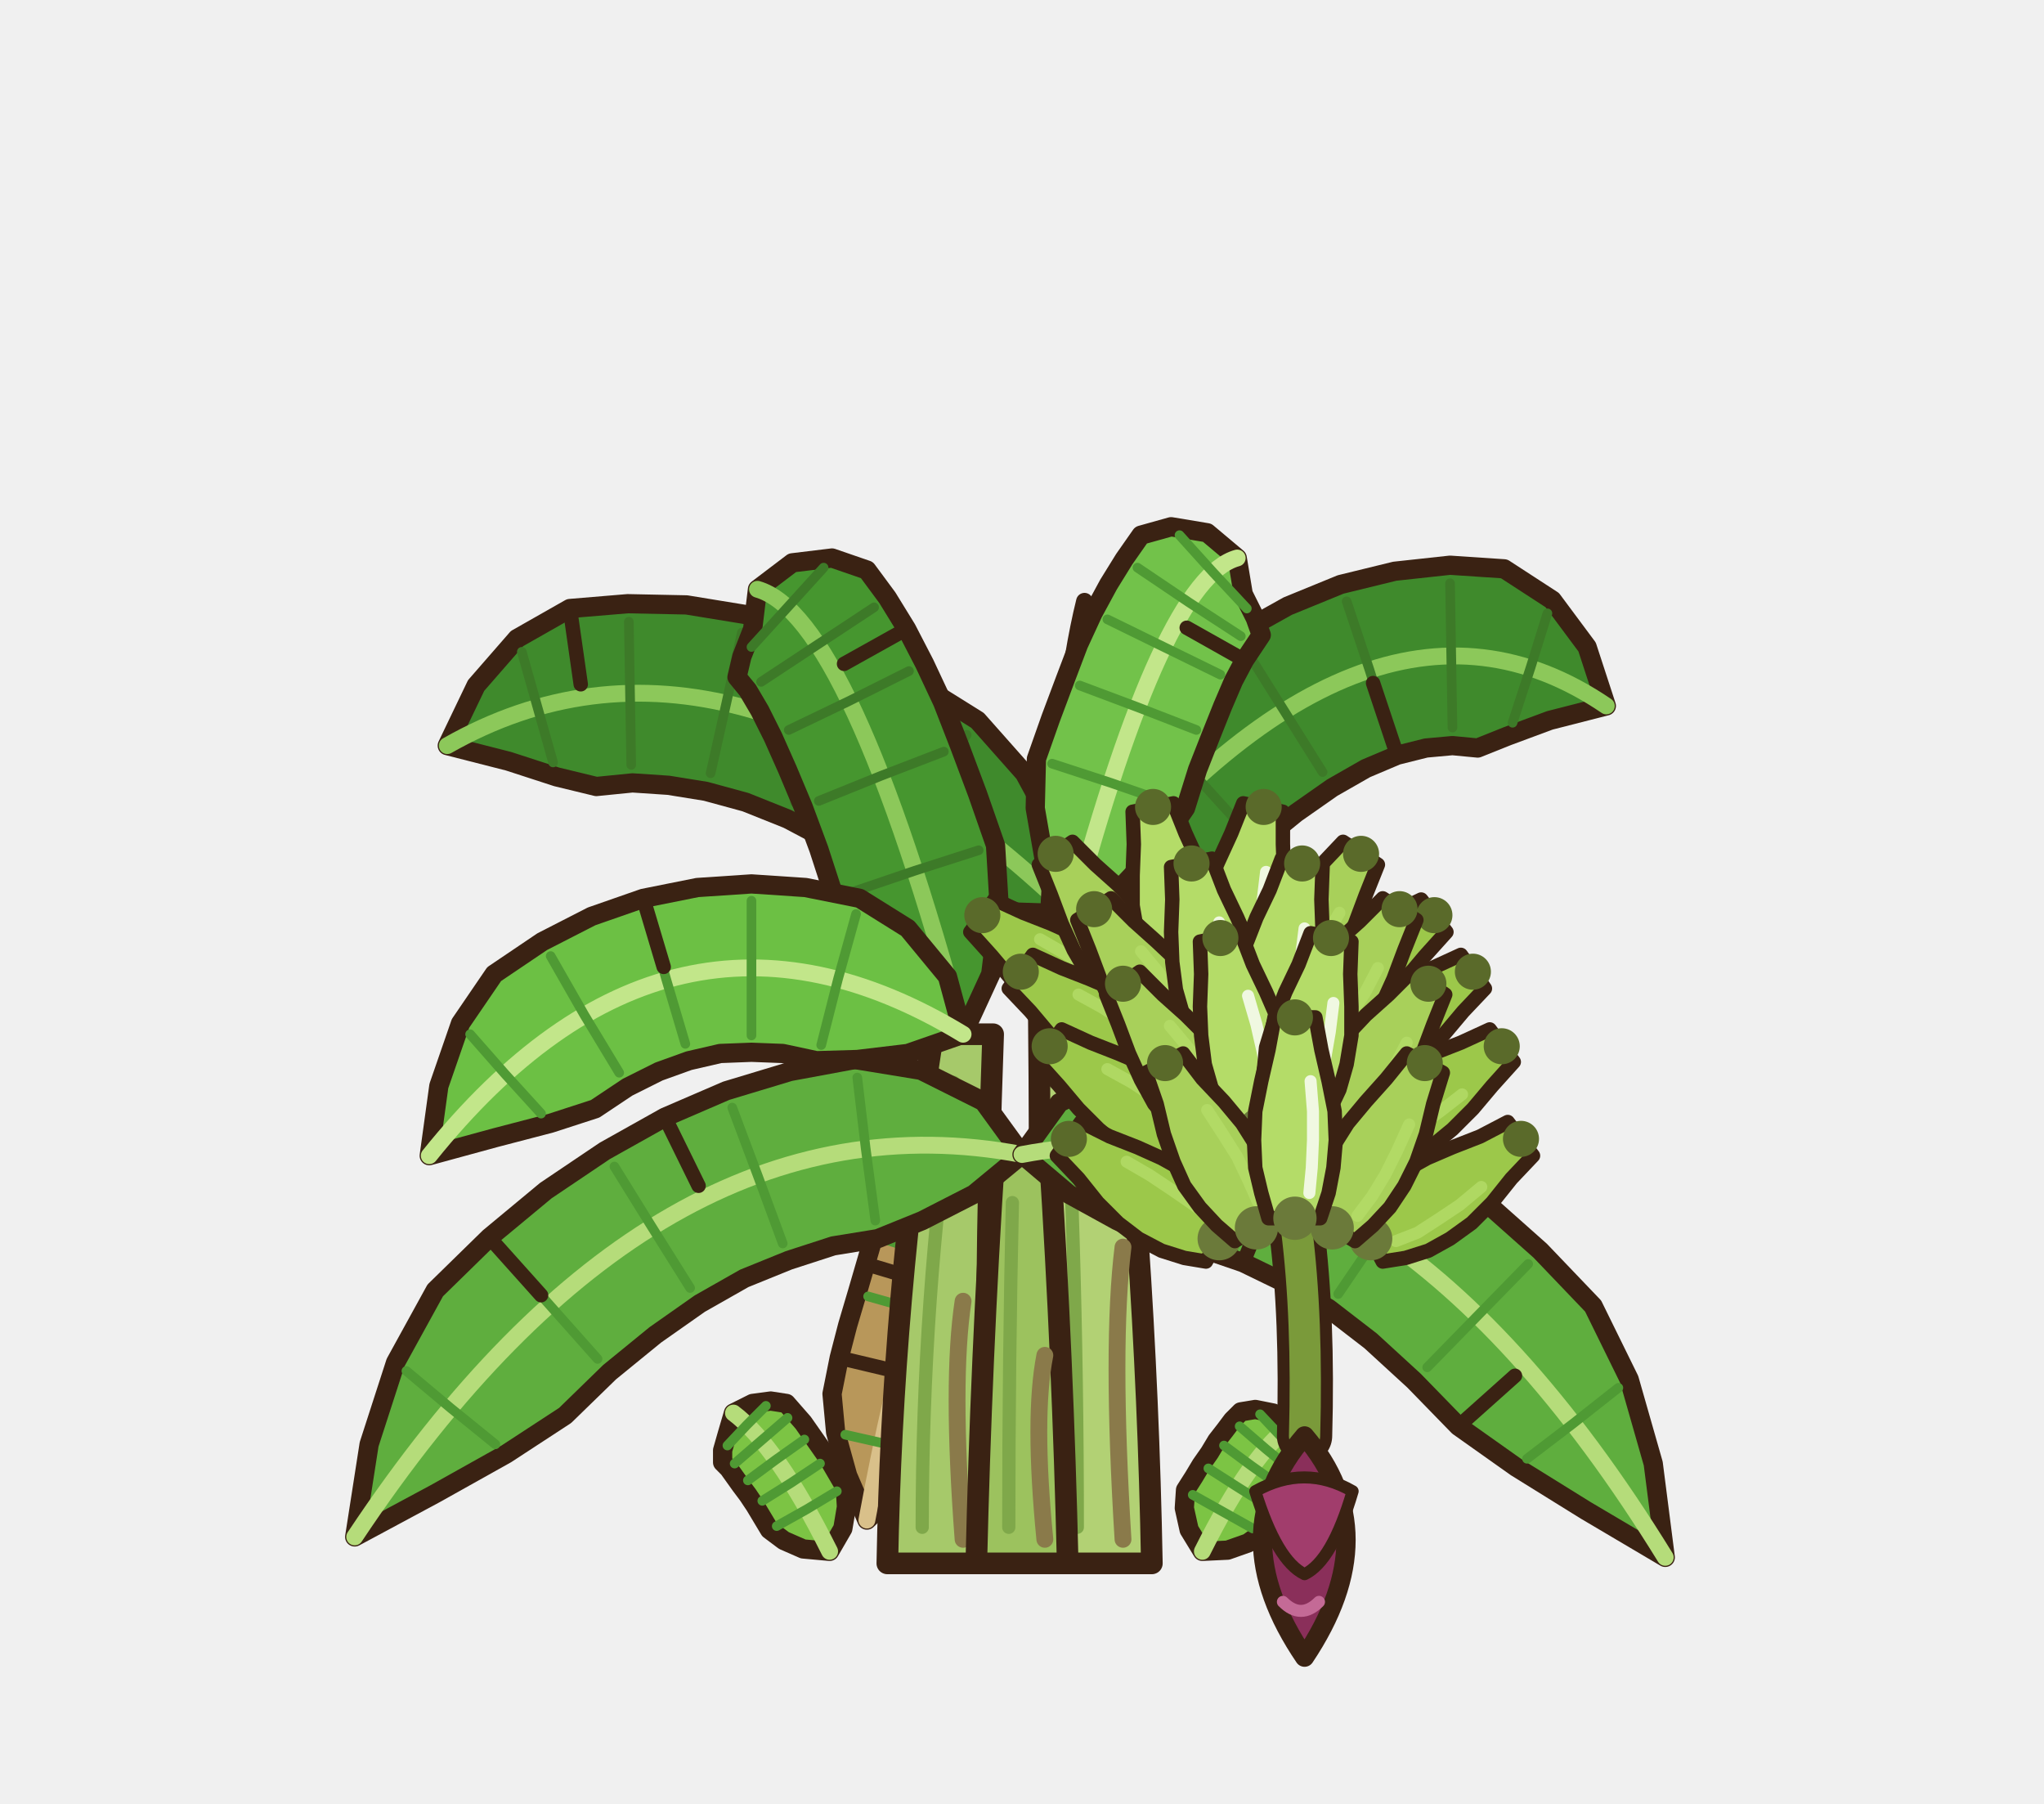
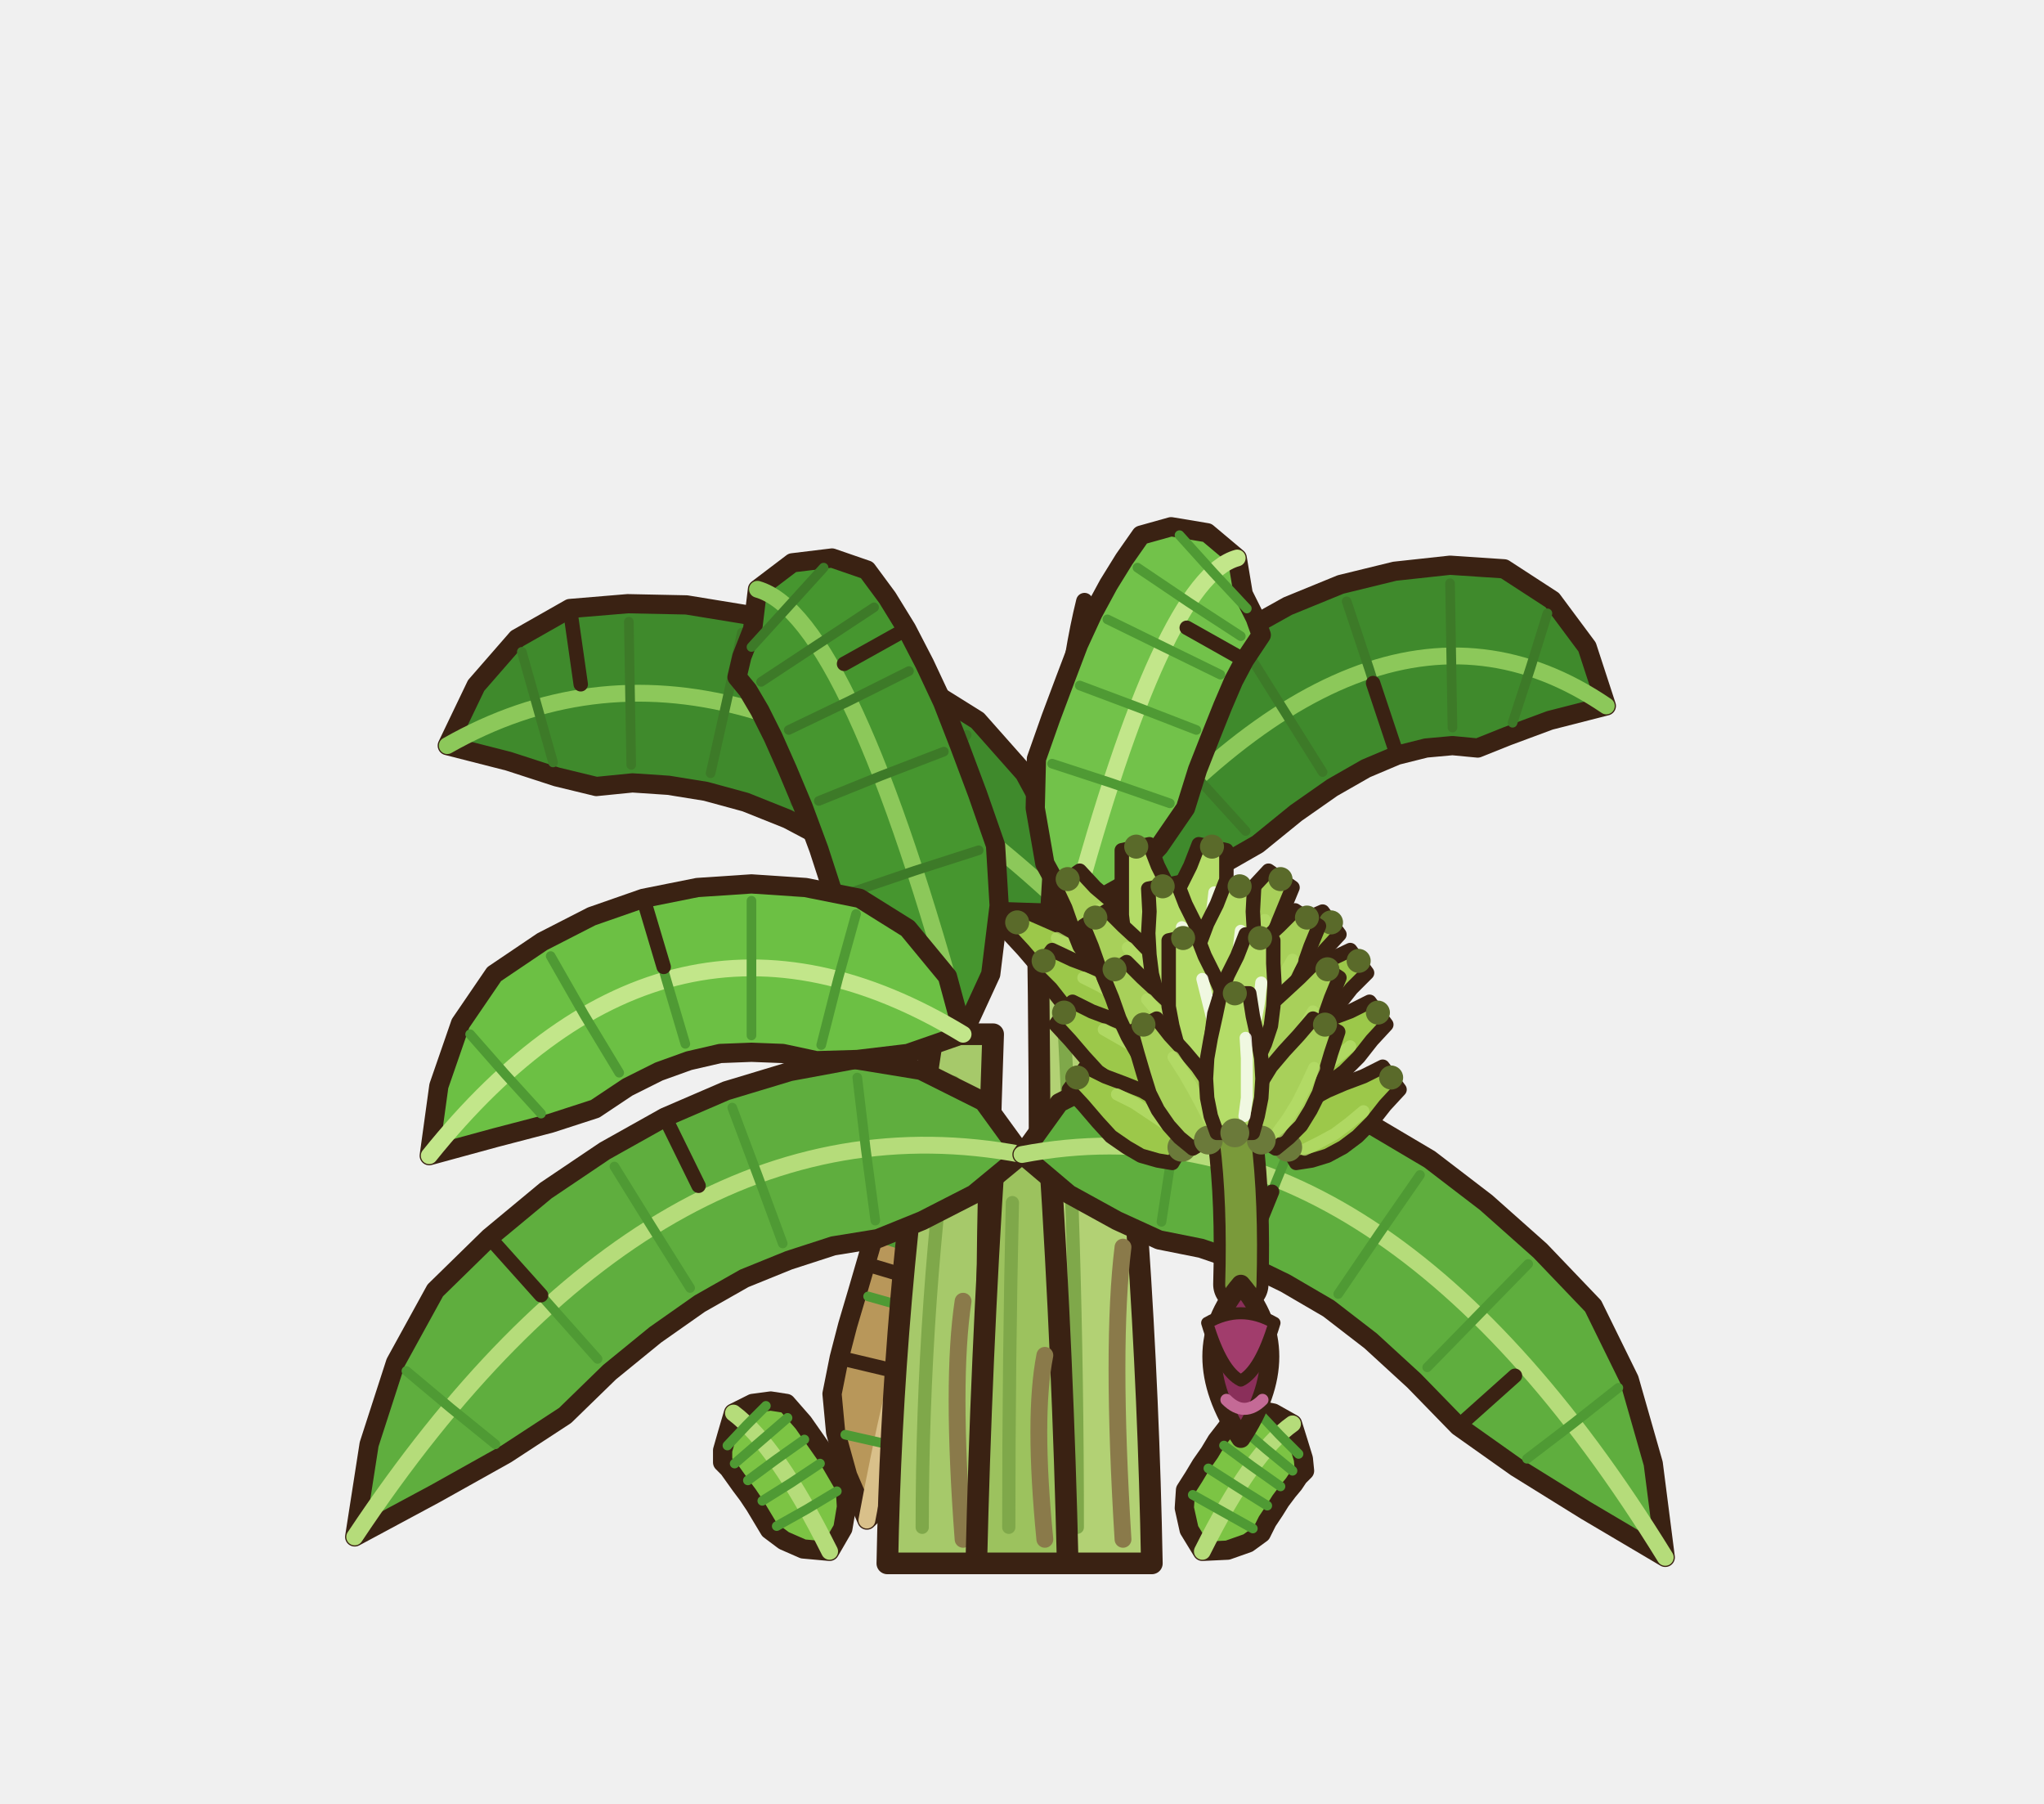
<svg xmlns="http://www.w3.org/2000/svg" viewBox="0 0 170 150" width="170" height="150">
  <g stroke-linejoin="round" stroke-linecap="round">
    <path d="M69 129L70.1 127.1L70.4 125.3L70.3 123.7L69.6 122.5L68.9 121.3L68.2 120.3L67.5 119.3L66.8 118.3L66.1 117.5L65.4 116.7L64.1 116.5L62.6 116.7L61 117.5L61 117.5L61 117.5L60.5 119.2L60.1 120.6L60.1 121.6L60.6 122.1L61.1 122.8L61.6 123.5L62.2 124.3L62.8 125.2L63.4 126.2L64 127.2L65.2 128.1L66.8 128.8Z" fill="#7cc444" stroke="#3a2213" stroke-width="1.6" />
    <path d="M69 129Q64.6 120.2 61 117.5" fill="none" stroke="#b5dc7a" stroke-width="1.4" />
    <path d="M67.1 125.5L69.6 124M67.1 125.5L64.6 126.9M65.8 123.3L68.2 121.7M65.8 123.3L63.4 124.8M64.5 121.4L66.9 119.7M64.5 121.4L62.2 123.1M63.3 119.8L65.5 117.9M63.3 119.8L61.1 121.7M62.1 118.5L63.7 116.9M62.1 118.5L60.5 120.2" fill="none" stroke="#4f9a34" stroke-width="0.8" />
    <path d="M100 129L102.1 128.9L103.8 128.3L104.9 127.5L105.4 126.5L106 125.6L106.5 124.8L107.1 124L107.6 123.4L108 122.8L108.5 122.3L108.4 121.3L108 120L107.5 118.4L107.5 118.4L107.5 118.4L105.9 117.5L104.4 117.2L103.2 117.4L102.5 118.1L101.9 118.9L101.2 119.8L100.6 120.8L99.9 121.8L99.3 122.8L98.6 123.9L98.5 125.4L98.9 127.2Z" fill="#7cc444" stroke="#3a2213" stroke-width="1.6" />
    <path d="M100 129Q104.1 120.8 107.5 118.4" fill="none" stroke="#b5dc7a" stroke-width="1.4" />
    <path d="M101.7 125.7L104.2 127.1M101.7 125.7L99.2 124.3M103 123.7L105.4 125.2M103 123.7L100.5 122.1M104.1 121.9L106.5 123.6M104.1 121.9L101.8 120.2M105.3 120.5L107.5 122.3M105.3 120.5L103.1 118.6M106.4 119.3L108 120.9M106.4 119.3L104.8 117.6" fill="none" stroke="#4f9a34" stroke-width="0.8" />
    <path d="M81 96L78.1 95.9L75.9 97L74.3 98.5L73.5 100.6L72.7 102.7L72 105.1L71.3 107.5L70.5 110.2L69.8 112.9L69.2 115.9L69.5 119.1L70.5 122.7L72.1 126.4L72.1 126.4L72.1 126.4L75 123.6L77.3 120.8L78.9 118.1L79.6 115.3L80.2 112.7L80.9 110.3L81.5 108L82.2 105.9L82.9 104L83.6 102.3L83.5 100.4L82.7 98.3Z" fill="#b8975a" stroke="#3a2213" stroke-width="1.6" />
    <path d="M81 96Q76.1 104.8 72.1 126.4" fill="none" stroke="#d9c08a" stroke-width="1.4" />
    <path d="M78.9 100.4L75.2 98.9M78.9 100.4L82.6 101.9M77.5 104.3L73.7 103.1M77.5 104.3L81.3 105.6M76.1 108.9L72.2 107.8M76.1 108.9L79.9 110M74.7 114.1L70.8 113.2M74.7 114.1L78.6 115.1M73.4 120L70.3 119.3M73.4 120L76.5 120.6" fill="none" stroke="#4f9a34" stroke-width="0.8" />
    <path d="M72 105.1L76 106.3" fill="none" stroke="#3a2213" stroke-width="1.2" />
    <path d="M69.8 112.9L74 113.9" fill="none" stroke="#3a2213" stroke-width="1.2" />
    <path d="M73.8 130Q74.2 108 77.6 86L82.6 86Q81.8 108 82.2 130Z" fill="#a6c96a" stroke="#3a2213" stroke-width="1.8" />
    <path d="M76.7 127Q76.7 108 79.3 90" fill="none" stroke="#7fa84a" stroke-width="1.1" />
    <path d="M80.1 128q-1 -13.2 0 -19.8" fill="none" stroke="#8a7a4a" stroke-width="1.4" />
    <path d="M86.2 130Q86.7 103 86.3 76L92.1 76Q95.3 103 95.8 130Z" fill="#b2d174" stroke="#3a2213" stroke-width="1.8" />
    <path d="M89.6 127Q89.6 103 88.2 80" fill="none" stroke="#7fa84a" stroke-width="1.1" />
    <path d="M93.4 128q-1 -16.2 0 -24.3" fill="none" stroke="#8a7a4a" stroke-width="1.4" />
    <path d="M81.2 130Q81.6 113 82.7 96L87.3 96Q88.4 113 88.8 130Z" fill="#9cc25e" stroke="#3a2213" stroke-width="1.8" />
    <path d="M83.9 127Q83.9 113 84.2 100" fill="none" stroke="#7fa84a" stroke-width="1.1" />
    <path d="M86.9 128q-1 -10.2 0 -15.3" fill="none" stroke="#8a7a4a" stroke-width="1.4" />
    <path d="M89.2 76L88.3 70L85.2 64.3L81.3 59.9L76.5 56.9L71.7 54.5L66.9 52.5L62 51.1L57.1 50.3L52.2 50.2L47.4 50.6L43 53.1L39.6 57L37.2 62L37.2 62L37.2 62L42.3 63.3L46.3 64.6L49.6 65.4L52.6 65.1L55.6 65.3L58.7 65.8L62 66.7L65.5 68.1L69.1 70L72.9 72.3L77.6 74.1L83.3 75.8Z" fill="#3f8a2c" stroke="#3a2213" stroke-width="1.6" />
    <path d="M89.2 76Q60.6 48.7 37.2 62" fill="none" stroke="#8cc85a" stroke-width="1.4" />
    <path d="M77.1 66.1L80.4 61.1M77.1 66.1L73.7 71.1M68.6 61.3L71.1 55.8M68.6 61.3L66.1 66.7M60.4 58.5L61.7 52.6M60.4 58.5L59.1 64.3M52.4 57.7L52.3 51.7M52.4 57.7L52.5 63.6M44.7 58.8L43.4 54.2M44.7 58.8L46 63.4" fill="none" stroke="#3d7a28" stroke-width="0.8" />
    <path d="M71.7 54.5L69.1 60.3" fill="none" stroke="#3a2213" stroke-width="1.2" />
    <path d="M47.4 50.6L48.3 56.9" fill="none" stroke="#3a2213" stroke-width="1.2" />
    <path d="M89.2 76L95 74.9L100.4 72.6L104.6 70.2L107.8 67.6L110.8 65.5L113.6 63.9L116.2 62.8L118.6 62.2L120.8 62L122.9 62.2L125.4 61.2L128.9 59.9L133.6 58.7L133.6 58.7L133.6 58.7L132 53.8L129.1 49.9L125.1 47.3L120.6 47L116 47.5L111.5 48.6L107.1 50.4L102.8 52.8L98.7 55.7L94.5 59.1L91.4 64L89.2 70Z" fill="#3f8a2c" stroke="#3a2213" stroke-width="1.6" />
    <path d="M89.2 76Q113.6 45.1 133.6 58.7" fill="none" stroke="#8cc85a" stroke-width="1.4" />
    <path d="M99.6 64.7L103.6 69.1M99.6 64.7L95.6 60.2M106.8 59.1L110 64.2M106.8 59.1L103.6 54M113.9 55.7L115.7 61.4M113.9 55.7L112 50M120.7 54.5L120.8 60.5M120.7 54.5L120.6 48.5M127.3 55.5L125.8 60.1M127.3 55.5L128.7 51" fill="none" stroke="#3d7a28" stroke-width="0.8" />
    <path d="M116.2 62.8L114.2 56.8" fill="none" stroke="#3a2213" stroke-width="1.2" />
    <path d="M80.1 86L82.4 81L83.1 75.3L82.8 70.3L81.3 66L79.8 62L78.4 58.4L76.9 55.2L75.4 52.3L73.8 49.7L72.1 47.4L69.2 46.4L65.9 46.8L63 49L63 49L63 49L62.6 52.3L61.7 54.6L61.3 56.3L62.2 57.4L63.2 59.1L64.3 61.3L65.5 64L66.8 67.1L68.1 70.6L69.4 74.6L72 78.7L75.5 82.9Z" fill="#46962f" stroke="#3a2213" stroke-width="1.6" />
    <path d="M80.1 86Q70.7 51.2 63 49" fill="none" stroke="#8cc85a" stroke-width="1.4" />
    <path d="M76.1 72.4L81.4 70.7M76.1 72.4L70.8 74.2M73.3 64.5L78.5 62.5M73.3 64.5L68.1 66.6M70.6 58.3L75.6 55.8M70.6 58.3L65.6 60.7M68 53.6L72.7 50.5M68 53.6L63.3 56.7M65.5 50.5L68.5 47.2M65.5 50.5L62.5 53.8" fill="none" stroke="#3d7a28" stroke-width="0.8" />
    <path d="M75.4 52.3L70.2 55.2" fill="none" stroke="#3a2213" stroke-width="1.2" />
    <path d="M87.2 76Q88.2 58 90.2 50Q92.2 60 91.7 76Z" fill="#a8dc6a" stroke="#3a2213" stroke-width="1.4" />
    <path d="M85 96L81.8 91.6L76.6 89L71.1 88.1L65.7 89.1L60.4 90.7L55.3 92.9L50.3 95.7L45.4 99L40.7 102.9L36.2 107.3L32.9 113.3L30.7 120.1L29.5 127.8L29.5 127.8L29.5 127.8L36.2 124.2L42.1 120.9L47 117.7L50.7 114.1L54.5 111L58.2 108.4L61.9 106.3L65.6 104.8L69.3 103.6L73 103L76.7 101.5L81 99.3Z" fill="#5fae3e" stroke="#3a2213" stroke-width="1.6" />
    <path d="M85 96Q54.5 90.2 29.5 127.8" fill="none" stroke="#b5dc7a" stroke-width="1.4" />
    <path d="M72 95.5L71.3 89.6M72 95.5L72.8 101.5M63 97.7L60.9 92.1M63 97.7L65.1 103.4M54.2 102L51.1 97M54.2 102L57.4 107.1M45.7 108.5L41.7 104M45.7 108.5L49.7 113M37.5 117.1L33.8 114M37.5 117.1L41.2 120.1" fill="none" stroke="#4f9a34" stroke-width="0.8" />
    <path d="M55.3 92.9L58.1 98.6" fill="none" stroke="#3a2213" stroke-width="1.2" />
    <path d="M40.7 102.9L45 107.7" fill="none" stroke="#3a2213" stroke-width="1.2" />
    <path d="M80.1 86L78.8 81.2L75.5 77.2L71.5 74.7L67 73.8L62.5 73.5L58 73.8L53.5 74.7L49.2 76.2L45.1 78.3L41.1 81L38.3 85.1L36.5 90.3L35.7 96.1L35.7 96.1L35.7 96.1L41.2 94.6L45.8 93.4L49.5 92.2L52.2 90.4L54.8 89.1L57.3 88.2L59.9 87.6L62.5 87.5L65.1 87.6L67.9 88.2L71.3 88.1L75.5 87.6Z" fill="#6cc044" stroke="#3a2213" stroke-width="1.6" />
    <path d="M80.1 86Q55.7 71.2 35.7 96.1" fill="none" stroke="#c2e68a" stroke-width="1.4" />
    <path d="M69.7 81.4L71.2 76M69.7 81.4L68.3 86.9M62.5 80.5L62.5 74.9M62.5 80.5L62.5 86.1M55.4 81.4L53.9 76.1M55.4 81.4L57 86.8M48.6 84.4L45.8 79.5M48.6 84.4L51.5 89.2M42 89.3L39.1 86M42 89.3L45 92.6" fill="none" stroke="#4f9a34" stroke-width="0.8" />
    <path d="M53.5 74.7L55.2 80.4" fill="none" stroke="#3a2213" stroke-width="1.2" />
    <path d="M85 96L88.9 99.3L92.9 101.5L96.4 103.1L99.9 103.8L103.4 105L106.9 106.7L110.5 108.8L114 111.5L117.6 114.8L121.3 118.6L126.1 122L131.9 125.6L138.5 129.5L138.5 129.5L138.5 129.5L137.5 121.7L135.5 114.7L132.5 108.6L128.1 104L123.6 100L118.9 96.4L114 93.5L109 91.1L103.9 89.4L98.6 88.3L93.2 89.1L88.1 91.7Z" fill="#5fae3e" stroke="#3a2213" stroke-width="1.6" />
    <path d="M85 96Q114.4 90.4 138.5 129.5" fill="none" stroke="#b5dc7a" stroke-width="1.4" />
    <path d="M97.5 95.7L96.6 101.6M97.5 95.7L98.4 89.7M106.2 98.1L104 103.6M106.2 98.1L108.5 92.5M114.7 102.6L111.3 107.6M114.7 102.6L118.1 97.7M122.9 109.4L118.7 113.7M122.9 109.4L127.1 105.1M130.8 118.4L127 121.3M130.8 118.4L134.6 115.4" fill="none" stroke="#4f9a34" stroke-width="0.8" />
    <path d="M103.4 105L105.8 99.1" fill="none" stroke="#3a2213" stroke-width="1.2" />
    <path d="M121.3 118.6L126 114.4" fill="none" stroke="#3a2213" stroke-width="1.2" />
    <path d="M89.2 76L93.3 73.7L96.4 70.4L98.6 67.2L99.6 64L100.7 61.2L101.7 58.7L102.6 56.6L103.5 54.9L104.3 53.7L104.9 52.8L104.4 51.4L103.4 49.4L102.9 46.4L102.9 46.4L102.9 46.4L100.4 44.3L97.4 43.8L94.9 44.5L93.5 46.5L92.2 48.6L90.9 51L89.7 53.6L88.6 56.5L87.4 59.7L86.2 63.1L86.1 67.2L86.9 71.8Z" fill="#72c24a" stroke="#3a2213" stroke-width="1.6" />
    <path d="M89.2 76Q96.7 48.1 102.9 46.4" fill="none" stroke="#c2e68a" stroke-width="1.4" />
    <path d="M92.4 65.1L97.3 66.8M92.4 65.1L87.5 63.5M94.6 58.8L99.5 60.7M94.6 58.8L89.8 57M96.8 53.8L101.5 56.1M96.8 53.8L92.1 51.5M98.9 50.1L103.2 52.9M98.9 50.1L94.6 47.2M100.9 47.6L103.7 50.6M100.9 47.6L98.1 44.5" fill="none" stroke="#4f9a34" stroke-width="0.8" />
    <path d="M103.5 54.9L98.7 52.2" fill="none" stroke="#3a2213" stroke-width="1.2" />
-     <path d="M91.2 78Q109.6 80.3 108.5 119.4" fill="none" stroke="#3a2213" stroke-width="4.6" />
-     <path d="M91.2 78Q109.6 80.3 108.5 119.4" fill="none" stroke="#7a9a3a" stroke-width="2.6" />
-     <path d="M95.2 82.5L94 81.2L92.8 79.9L91.2 78.7L89.4 77.7L87.4 76.8L85.1 75.9L82.7 74.8L80.7 77.5L82.5 79.5L84.1 81.4L85.8 83.1L87.5 84.4L89.4 85.4L91.3 86L93.1 86.3Z" fill="#9cc84a" stroke="#3a2213" stroke-width="1.2" />
-     <path d="M93.3 82.5L91.8 81.4L90.2 80.3L88.4 79.2L86.5 78.1" fill="none" stroke="#b4dc68" stroke-width="1" opacity=".8" />
-     <circle cx="81.7" cy="76.1" r="1.5" fill="#5a6a2a" stroke="none" />
-     <circle cx="94.2" cy="84.4" r="1.8" fill="#6b7a3a" stroke="none" />
-     <path d="M107.8 86.3L109.7 86L111.6 85.4L113.4 84.4L115.2 83.1L116.9 81.4L118.5 79.5L120.3 77.5L118.2 74.8L115.9 75.9L113.6 76.8L111.5 77.7L109.7 78.7L108.2 79.9L106.9 81.2L105.8 82.5Z" fill="#9cc84a" stroke="#3a2213" stroke-width="1.2" />
-     <path d="M108.9 84.7L110.7 83.9L112.4 82.9L114.2 81.6L116 80.1" fill="none" stroke="#b4dc68" stroke-width="1" opacity=".8" />
-     <circle cx="119.3" cy="76.1" r="1.5" fill="#5a6a2a" stroke="none" />
-     <circle cx="106.8" cy="84.4" r="1.8" fill="#6b7a3a" stroke="none" />
-     <path d="M98.4 82.4L97.8 80.6L97.1 78.8L96 77L94.6 75.3L93 73.6L91.1 71.9L89.2 70L86.4 71.9L87.4 74.4L88.3 76.8L89.3 79L90.4 80.9L91.8 82.6L93.4 83.9L95 85Z" fill="#a8d05a" stroke="#3a2213" stroke-width="1.2" />
-     <path d="M96.6 81.5L95.6 79.8L94.5 78.1L93.2 76.3L91.7 74.5" fill="none" stroke="#b4dc68" stroke-width="1" opacity=".8" />
-     <circle cx="87.8" cy="71" r="1.5" fill="#5a6a2a" stroke="none" />
-     <circle cx="96.7" cy="83.7" r="1.8" fill="#6b7a3a" stroke="none" />
-     <path d="M106 85L107.6 83.9L109.2 82.6L110.5 80.9L111.7 79L112.7 76.8L113.6 74.4L114.6 71.9L111.7 70L109.9 71.9L108 73.6L106.3 75.3L105 77L103.9 78.8L103.1 80.6L102.6 82.4Z" fill="#a8d05a" stroke="#3a2213" stroke-width="1.2" />
-     <path d="M106.4 83L107.7 81.5L109 79.8L110.2 78L111.4 75.9" fill="none" stroke="#b4dc68" stroke-width="1" opacity=".8" />
-     <circle cx="113.2" cy="71" r="1.5" fill="#5a6a2a" stroke="none" />
-     <circle cx="104.3" cy="83.7" r="1.8" fill="#6b7a3a" stroke="none" />
-     <path d="M101.3 82.6L101.5 80.5L101.5 78.4L101.2 76.2L100.6 74L99.7 71.7L98.6 69.3L97.6 66.8L94.2 67.5L94.3 70.2L94.2 72.8L94.2 75.3L94.6 77.6L95.2 79.8L96.1 81.7L97.1 83.5Z" fill="#b4dc68" stroke="#3a2213" stroke-width="1.2" />
-     <path d="M100 80.9L99.8 78.8L99.4 76.6L98.9 74.4L98.2 72" fill="none" stroke="#ffffff" stroke-width="1" opacity=".8" />
-     <circle cx="95.9" cy="67.1" r="1.5" fill="#5a6a2a" stroke="none" />
-     <circle cx="99.2" cy="83" r="1.8" fill="#6b7a3a" stroke="none" />
-     <path d="M103.8 83.5L104.9 81.7L105.8 79.8L106.4 77.6L106.7 75.3L106.8 72.8L106.7 70.2L106.7 67.5L103.4 66.8L102.4 69.3L101.3 71.7L100.3 74L99.7 76.2L99.4 78.4L99.5 80.5L99.7 82.6Z" fill="#b4dc68" stroke="#3a2213" stroke-width="1.2" />
-     <path d="M103.4 81.4L104 79.4L104.6 77.2L105 75L105.3 72.5" fill="none" stroke="#ffffff" stroke-width="1" opacity=".8" />
-     <circle cx="105.1" cy="67.1" r="1.5" fill="#5a6a2a" stroke="none" />
-     <circle cx="101.7" cy="83" r="1.8" fill="#6b7a3a" stroke="none" />
-     <path d="M98.4 87.2L97.3 85.8L96 84.5L94.5 83.4L92.7 82.3L90.6 81.4L88.3 80.5L85.9 79.4L83.9 82.2L85.7 84.1L87.3 86L89 87.7L90.7 89.1L92.6 90L94.5 90.6L96.3 90.9Z" fill="#9cc84a" stroke="#3a2213" stroke-width="1.2" />
-     <path d="M96.5 87.1L95.1 86L93.4 84.9L91.7 83.8L89.7 82.7" fill="none" stroke="#b4dc68" stroke-width="1" opacity=".8" />
-     <circle cx="84.9" cy="80.8" r="1.5" fill="#5a6a2a" stroke="none" />
-     <circle cx="97.4" cy="89.1" r="1.8" fill="#6b7a3a" stroke="none" />
-     <path d="M111.1 90.9L112.9 90.6L114.8 90L116.7 89.1L118.4 87.7L120.1 86L121.7 84.1L123.5 82.2L121.5 79.4L119.1 80.5L116.8 81.4L114.7 82.3L112.9 83.4L111.4 84.5L110.1 85.8L109 87.2Z" fill="#9cc84a" stroke="#3a2213" stroke-width="1.2" />
-     <path d="M112.1 89.3L113.9 88.5L115.6 87.5L117.4 86.3L119.2 84.8" fill="none" stroke="#b4dc68" stroke-width="1" opacity=".8" />
-     <circle cx="122.5" cy="80.8" r="1.5" fill="#5a6a2a" stroke="none" />
-     <circle cx="110" cy="89.1" r="1.8" fill="#6b7a3a" stroke="none" />
-     <path d="M101.6 87.1L101 85.3L100.3 83.4L99.2 81.6L97.9 79.9L96.2 78.3L94.3 76.6L92.4 74.7L89.6 76.5L90.6 79L91.5 81.4L92.5 83.6L93.6 85.6L95 87.2L96.6 88.5L98.2 89.7Z" fill="#a8d05a" stroke="#3a2213" stroke-width="1.2" />
-     <path d="M99.8 86.2L98.8 84.5L97.7 82.7L96.4 80.9L94.9 79.1" fill="none" stroke="#b4dc68" stroke-width="1" opacity=".8" />
-     <circle cx="91" cy="75.6" r="1.5" fill="#5a6a2a" stroke="none" />
-     <circle cx="99.9" cy="88.4" r="1.8" fill="#6b7a3a" stroke="none" />
-     <path d="M109.2 89.7L110.8 88.5L112.4 87.2L113.8 85.6L114.9 83.6L115.9 81.4L116.8 79L117.8 76.5L115 74.7L113.1 76.6L111.2 78.3L109.6 79.9L108.2 81.6L107.1 83.4L106.4 85.3L105.8 87.1Z" fill="#a8d05a" stroke="#3a2213" stroke-width="1.2" />
-     <path d="M109.6 87.6L110.9 86.2L112.2 84.5L113.5 82.6L114.6 80.5" fill="none" stroke="#b4dc68" stroke-width="1" opacity=".8" />
-     <circle cx="116.4" cy="75.6" r="1.5" fill="#5a6a2a" stroke="none" />
-     <circle cx="107.5" cy="88.4" r="1.8" fill="#6b7a3a" stroke="none" />
-     <path d="M104.5 87.2L104.7 85.2L104.8 83L104.5 80.9L103.9 78.6L102.9 76.3L101.8 74L100.8 71.4L97.4 72.1L97.5 74.8L97.4 77.5L97.5 80L97.8 82.3L98.4 84.4L99.3 86.3L100.3 88.1Z" fill="#b4dc68" stroke="#3a2213" stroke-width="1.2" />
-     <path d="M103.2 85.5L103 83.4L102.6 81.3L102.1 79L101.4 76.7" fill="none" stroke="#ffffff" stroke-width="1" opacity=".8" />
-     <circle cx="99.1" cy="71.8" r="1.5" fill="#5a6a2a" stroke="none" />
-     <circle cx="102.4" cy="87.7" r="1.8" fill="#6b7a3a" stroke="none" />
-     <path d="M107.1 88.1L108.1 86.3L109 84.4L109.6 82.3L110 80L110 77.5L109.9 74.8L110 72.1L106.6 71.4L105.6 74L104.5 76.3L103.6 78.6L102.9 80.9L102.7 83L102.7 85.2L102.9 87.2Z" fill="#b4dc68" stroke="#3a2213" stroke-width="1.2" />
-     <path d="M106.6 86L107.3 84L107.8 81.9L108.2 79.6L108.5 77.2" fill="none" stroke="#ffffff" stroke-width="1" opacity=".8" />
-     <circle cx="108.3" cy="71.8" r="1.5" fill="#5a6a2a" stroke="none" />
-     <circle cx="105" cy="87.7" r="1.8" fill="#6b7a3a" stroke="none" />
-     <path d="M100.8 93.4L99.7 92L98.4 90.7L96.9 89.5L95.1 88.5L93 87.6L90.7 86.7L88.3 85.6L86.3 88.3L88.1 90.3L89.7 92.2L91.4 93.9L93.1 95.3L95 96.2L96.9 96.8L98.7 97.1Z" fill="#9cc84a" stroke="#3a2213" stroke-width="1.2" />
-     <path d="M98.9 93.3L97.5 92.2L95.8 91.1L94.1 90L92.1 88.9" fill="none" stroke="#b4dc68" stroke-width="1" opacity=".8" />
-     <circle cx="87.3" cy="87" r="1.5" fill="#5a6a2a" stroke="none" />
-     <circle cx="99.8" cy="95.2" r="1.8" fill="#6b7a3a" stroke="none" />
-     <path d="M113.5 97.1L115.3 96.8L117.2 96.2L119.1 95.3L120.8 93.9L122.5 92.2L124.1 90.3L125.9 88.3L123.9 85.6L121.5 86.7L119.2 87.6L117.1 88.5L115.3 89.5L113.8 90.7L112.5 92L111.4 93.4Z" fill="#9cc84a" stroke="#3a2213" stroke-width="1.2" />
-     <path d="M114.6 95.5L116.3 94.7L118 93.7L119.8 92.4L121.6 91" fill="none" stroke="#b4dc68" stroke-width="1" opacity=".8" />
-     <circle cx="124.9" cy="87" r="1.5" fill="#5a6a2a" stroke="none" />
-     <circle cx="112.4" cy="95.2" r="1.8" fill="#6b7a3a" stroke="none" />
-     <path d="M104 93.3L103.4 91.4L102.7 89.6L101.6 87.8L100.3 86.1L98.6 84.4L96.7 82.7L94.8 80.8L92 82.7L93 85.2L93.9 87.6L94.9 89.8L96 91.8L97.4 93.4L99 94.7L100.6 95.8Z" fill="#a8d05a" stroke="#3a2213" stroke-width="1.2" />
-     <path d="M102.2 92.3L101.2 90.6L100.1 88.9L98.8 87.1L97.3 85.3" fill="none" stroke="#b4dc68" stroke-width="1" opacity=".8" />
-     <circle cx="93.4" cy="81.8" r="1.5" fill="#5a6a2a" stroke="none" />
-     <circle cx="102.3" cy="94.6" r="1.8" fill="#6b7a3a" stroke="none" />
-     <path d="M111.6 95.8L113.2 94.7L114.8 93.4L116.2 91.8L117.3 89.8L118.3 87.6L119.2 85.2L120.2 82.7L117.4 80.8L115.5 82.7L113.6 84.4L112 86.1L110.6 87.8L109.5 89.6L108.8 91.4L108.2 93.3Z" fill="#a8d05a" stroke="#3a2213" stroke-width="1.2" />
-     <path d="M112 93.8L113.3 92.3L114.6 90.7L115.9 88.8L117 86.7" fill="none" stroke="#b4dc68" stroke-width="1" opacity=".8" />
-     <circle cx="118.8" cy="81.8" r="1.5" fill="#5a6a2a" stroke="none" />
-     <circle cx="109.9" cy="94.6" r="1.8" fill="#6b7a3a" stroke="none" />
-     <path d="M106.9 93.4L107.1 91.4L107.2 89.2L106.9 87.1L106.3 84.8L105.3 82.5L104.2 80.2L103.2 77.6L99.8 78.3L99.9 81L99.8 83.7L99.9 86.1L100.2 88.5L100.8 90.6L101.7 92.5L102.8 94.3Z" fill="#b4dc68" stroke="#3a2213" stroke-width="1.2" />
-     <path d="M105.6 91.7L105.4 89.6L105 87.4L104.5 85.2L103.8 82.8" fill="none" stroke="#ffffff" stroke-width="1" opacity=".8" />
-     <circle cx="101.5" cy="78" r="1.5" fill="#5a6a2a" stroke="none" />
-     <circle cx="104.8" cy="93.9" r="1.8" fill="#6b7a3a" stroke="none" />
-     <path d="M109.5 94.3L110.5 92.5L111.4 90.6L112 88.5L112.4 86.1L112.4 83.7L112.3 81L112.4 78.3L109 77.6L108 80.2L106.9 82.5L106 84.8L105.3 87.1L105.1 89.2L105.1 91.4L105.3 93.4Z" fill="#b4dc68" stroke="#3a2213" stroke-width="1.2" />
-     <path d="M109 92.2L109.7 90.2L110.2 88.1L110.6 85.8L110.9 83.4" fill="none" stroke="#ffffff" stroke-width="1" opacity=".8" />
-     <circle cx="110.7" cy="78" r="1.5" fill="#5a6a2a" stroke="none" />
-     <circle cx="107.4" cy="93.9" r="1.8" fill="#6b7a3a" stroke="none" />
-     <path d="M102.4 101.1L101.2 99.8L100 98.4L98.4 97.3L96.6 96.3L94.6 95.4L92.3 94.5L89.9 93.3L87.9 96.1L89.7 98L91.3 100L93 101.7L94.7 103L96.6 104L98.5 104.6L100.3 104.9Z" fill="#9cc84a" stroke="#3a2213" stroke-width="1.2" />
-     <path d="M100.5 101.1L99 100L97.4 98.9L95.6 97.7L93.7 96.6" fill="none" stroke="#b4dc68" stroke-width="1" opacity=".8" />
-     <circle cx="88.9" cy="94.7" r="1.5" fill="#5a6a2a" stroke="none" />
-     <circle cx="101.4" cy="103" r="1.8" fill="#6b7a3a" stroke="none" />
-     <path d="M115 104.9L116.9 104.6L118.8 104L120.6 103L122.4 101.7L124.1 100L125.7 98L127.5 96.1L125.4 93.3L123.1 94.5L120.8 95.4L118.7 96.3L116.9 97.3L115.4 98.4L114.1 99.8L113 101.1Z" fill="#9cc84a" stroke="#3a2213" stroke-width="1.2" />
-     <path d="M116.1 103.2L117.9 102.5L119.6 101.4L121.4 100.2L123.2 98.7" fill="none" stroke="#b4dc68" stroke-width="1" opacity=".8" />
-     <circle cx="126.5" cy="94.7" r="1.5" fill="#5a6a2a" stroke="none" />
-     <circle cx="114" cy="103" r="1.8" fill="#6b7a3a" stroke="none" />
-     <path d="M106.4 101L106 99.1L105.4 97.2L104.5 95.3L103.3 93.4L101.8 91.6L100 89.7L98.4 87.6L95.3 89.2L96.2 91.8L96.8 94.3L97.6 96.6L98.5 98.6L99.8 100.4L101.2 101.9L102.7 103.2Z" fill="#a8d05a" stroke="#3a2213" stroke-width="1.2" />
-     <path d="M104.6 99.9L103.8 98.1L102.9 96.2L101.7 94.3L100.4 92.3" fill="none" stroke="#b4dc68" stroke-width="1" opacity=".8" />
-     <circle cx="96.9" cy="88.4" r="1.5" fill="#5a6a2a" stroke="none" />
-     <circle cx="104.5" cy="102.1" r="1.8" fill="#6b7a3a" stroke="none" />
-     <path d="M112.7 103.2L114.2 101.9L115.6 100.4L116.8 98.6L117.8 96.6L118.6 94.3L119.2 91.8L120 89.2L117 87.6L115.3 89.7L113.6 91.6L112.1 93.4L110.9 95.3L110 97.2L109.4 99.1L109 101Z" fill="#a8d05a" stroke="#3a2213" stroke-width="1.2" />
-     <path d="M112.9 101.1L114.1 99.5L115.2 97.7L116.2 95.7L117.2 93.5" fill="none" stroke="#b4dc68" stroke-width="1" opacity=".8" />
-     <circle cx="118.5" cy="88.4" r="1.5" fill="#5a6a2a" stroke="none" />
-     <circle cx="110.8" cy="102.1" r="1.8" fill="#6b7a3a" stroke="none" />
-     <path d="M109.8 101.3L110.5 99.2L110.9 97.1L111.1 94.8L111 92.4L110.5 89.9L109.9 87.3L109.4 84.6L106 84.6L105.5 87.3L104.9 89.9L104.4 92.4L104.3 94.8L104.4 97.1L104.9 99.2L105.5 101.3Z" fill="#b4dc68" stroke="#3a2213" stroke-width="1.2" />
-     <path d="M108.9 99.2L109.1 97.1L109.2 94.8L109.2 92.4L109 89.9" fill="none" stroke="#ffffff" stroke-width="1" opacity=".8" />
-     <circle cx="107.7" cy="84.6" r="1.5" fill="#5a6a2a" stroke="none" />
-     <circle cx="107.7" cy="101.3" r="1.8" fill="#6b7a3a" stroke="none" />
-     <path d="M108.5 119.4Q101.5 127.5 108.5 137.8Q115.4 127.5 108.5 119.4Z" fill="#8a2f5a" stroke="#3a2213" stroke-width="1.6" />
-     <path d="M104.4 124Q108.5 121.7 112.5 124Q110.8 129.8 108.5 130.9Q106.2 129.8 104.4 124Z" fill="#a13d6c" stroke="#3a2213" stroke-width="1" />
-     <path d="M106.7 133.2q1.5 1.5 3 0" fill="none" stroke="#c46a96" stroke-width="1" />
+     <path d="M91.2 78Q104 79.6 103.2 106.8" fill="none" stroke="#3a2213" stroke-width="4.6" />
+     <path d="M91.2 78Q104 79.6 103.2 106.8" fill="none" stroke="#7a9a3a" stroke-width="2.6" />
+     <path d="M94 81.2L93.2 80.2L92.3 79.3L91.2 78.5L90 77.8L88.5 77.2L86.9 76.5L85.3 75.8L83.9 77.7L85.1 79L86.3 80.4L87.4 81.5L88.6 82.5L89.9 83.1L91.3 83.6L92.5 83.8Z" fill="#9cc84a" stroke="#3a2213" stroke-width="1.2" />
+     <path d="M92.6 81.1L91.6 80.4L90.5 79.6L89.3 78.8L87.9 78" fill="none" stroke="#b4dc68" stroke-width="1" opacity=".8" />
+     <circle cx="84.6" cy="76.7" r="1" fill="#5a6a2a" stroke="none" />
+     <circle cx="93.3" cy="82.5" r="1.2" fill="#6b7a3a" stroke="none" />
+     <path d="M102.8 83.8L104.1 83.6L105.4 83.1L106.7 82.5L107.9 81.5L109.1 80.4L110.2 79L111.4 77.7L110 75.8L108.4 76.5L106.8 77.2L105.3 77.8L104.1 78.5L103 79.3L102.1 80.2L101.3 81.2Z" fill="#9cc84a" stroke="#3a2213" stroke-width="1.2" />
+     <path d="M103.5 82.6L104.7 82.1L106 81.4L107.2 80.5L108.4 79.5" fill="none" stroke="#b4dc68" stroke-width="1" opacity=".8" />
+     <circle cx="110.7" cy="76.7" r="1" fill="#5a6a2a" stroke="none" />
+     <circle cx="102.1" cy="82.5" r="1.2" fill="#6b7a3a" stroke="none" />
+     <path d="M96.2 81.1L95.8 79.8L95.3 78.5L94.5 77.3L93.6 76.1L92.4 74.9L91.1 73.8L89.8 72.4L87.8 73.8L88.6 75.5L89.2 77.2L89.8 78.7L90.7 80L91.6 81.2L92.7 82.1L93.8 82.9Z" fill="#a8d05a" stroke="#3a2213" stroke-width="1.2" />
+     <path d="M94.9 80.4L94.3 79.3L93.5 78.1L92.6 76.8L91.5 75.6" fill="none" stroke="#b4dc68" stroke-width="1" opacity=".8" />
+     <circle cx="88.8" cy="73.1" r="1" fill="#5a6a2a" stroke="none" />
+     <circle cx="95" cy="82" r="1.2" fill="#6b7a3a" stroke="none" />
+     <path d="M101.5 82.9L102.6 82.1L103.7 81.2L104.7 80L105.5 78.7L106.1 77.2L106.8 75.5L107.5 73.8L105.5 72.4L104.2 73.8L102.9 74.9L101.7 76.1L100.8 77.3L100 78.5L99.5 79.8L99.1 81.1Z" fill="#a8d05a" stroke="#3a2213" stroke-width="1.2" />
+     <path d="M101.8 81.5L102.7 80.4L103.6 79.3L104.4 78L105.2 76.5" fill="none" stroke="#b4dc68" stroke-width="1" opacity=".8" />
+     <circle cx="106.5" cy="73.1" r="1" fill="#5a6a2a" stroke="none" />
+     <circle cx="100.3" cy="82" r="1.2" fill="#6b7a3a" stroke="none" />
+     <path d="M98.2 81.2L98.4 79.8L98.4 78.3L98.2 76.8L97.8 75.2L97.1 73.6L96.3 72L95.6 70.2L93.3 70.7L93.3 72.6L93.3 74.4L93.3 76.1L93.5 77.7L94 79.2L94.6 80.6L95.3 81.8Z" fill="#b4dc68" stroke="#3a2213" stroke-width="1.2" />
+     <path d="M97.3 80L97.2 78.5L96.9 77L96.5 75.5L96.1 73.8" fill="none" stroke="#ffffff" stroke-width="1" opacity=".8" />
+     <circle cx="94.5" cy="70.4" r="1" fill="#5a6a2a" stroke="none" />
+     <circle cx="96.8" cy="81.5" r="1.2" fill="#6b7a3a" stroke="none" />
+     <path d="M100 81.8L100.7 80.6L101.3 79.2L101.8 77.7L102 76.1L102 74.4L102 72.6L102 70.7L99.7 70.2L99 72L98.2 73.6L97.6 75.2L97.1 76.8L96.9 78.3L96.9 79.8L97.1 81.2Z" fill="#b4dc68" stroke="#3a2213" stroke-width="1.2" />
+     <path d="M99.7 80.4L100.1 79L100.5 77.5L100.8 75.9L101 74.2" fill="none" stroke="#ffffff" stroke-width="1" opacity=".8" />
+     <circle cx="100.8" cy="70.4" r="1" fill="#5a6a2a" stroke="none" />
+     <circle cx="98.5" cy="81.5" r="1.2" fill="#6b7a3a" stroke="none" />
+     <path d="M96.2 84.4L95.4 83.4L94.5 82.5L93.5 81.7L92.2 81L90.8 80.4L89.2 79.8L87.5 79L86.1 80.9L87.4 82.2L88.5 83.6L89.7 84.8L90.9 85.7L92.2 86.4L93.5 86.8L94.8 87Z" fill="#9cc84a" stroke="#3a2213" stroke-width="1.2" />
+     <path d="M94.9 84.4L93.9 83.6L92.8 82.8L91.5 82L90.1 81.3" fill="none" stroke="#b4dc68" stroke-width="1" opacity=".8" />
+     <circle cx="86.8" cy="79.9" r="1" fill="#5a6a2a" stroke="none" />
+     <circle cx="95.5" cy="85.7" r="1.2" fill="#6b7a3a" stroke="none" />
+     <path d="M105 87L106.3 86.8L107.6 86.4L108.9 85.7L110.1 84.8L111.3 83.6L112.4 82.2L113.7 80.9L112.3 79L110.6 79.8L109 80.4L107.6 81L106.3 81.7L105.3 82.5L104.4 83.4L103.6 84.4Z" fill="#9cc84a" stroke="#3a2213" stroke-width="1.2" />
+     <path d="M105.8 85.9L107 85.3L108.2 84.6L109.4 83.7L110.7 82.7" fill="none" stroke="#b4dc68" stroke-width="1" opacity=".8" />
+     <circle cx="113" cy="79.9" r="1" fill="#5a6a2a" stroke="none" />
+     <circle cx="104.3" cy="85.7" r="1.2" fill="#6b7a3a" stroke="none" />
+     <path d="M98.5 84.3L98 83L97.5 81.8L96.8 80.5L95.8 79.3L94.7 78.2L93.4 77L92.1 75.7L90.1 77L90.8 78.7L91.4 80.4L92.1 81.9L92.9 83.3L93.9 84.4L94.9 85.3L96.1 86.1Z" fill="#a8d05a" stroke="#3a2213" stroke-width="1.2" />
+     <path d="M97.2 83.7L96.5 82.5L95.7 81.3L94.8 80L93.8 78.8" fill="none" stroke="#b4dc68" stroke-width="1" opacity=".8" />
+     <circle cx="91.1" cy="76.3" r="1" fill="#5a6a2a" stroke="none" />
+     <circle cx="97.3" cy="85.2" r="1.2" fill="#6b7a3a" stroke="none" />
+     <path d="M103.7 86.1L104.9 85.3L105.9 84.4L106.9 83.3L107.7 81.9L108.4 80.4L109 78.7L109.7 77L107.7 75.7L106.4 77L105.1 78.2L104 79.3L103 80.5L102.3 81.8L101.8 83L101.3 84.3Z" fill="#a8d05a" stroke="#3a2213" stroke-width="1.2" />
+     <path d="M104 84.7L104.9 83.7L105.8 82.5L106.7 81.2L107.5 79.8" fill="none" stroke="#b4dc68" stroke-width="1" opacity=".8" />
+     <circle cx="108.7" cy="76.3" r="1" fill="#5a6a2a" stroke="none" />
+     <circle cx="102.5" cy="85.2" r="1.2" fill="#6b7a3a" stroke="none" />
+     <path d="M100.5 84.4L100.6 83L100.6 81.5L100.4 80L100 78.4L99.4 76.8L98.6 75.2L97.9 73.4L95.5 73.9L95.6 75.8L95.5 77.6L95.6 79.4L95.8 81L96.2 82.5L96.8 83.8L97.6 85.1Z" fill="#b4dc68" stroke="#3a2213" stroke-width="1.2" />
+     <path d="M99.6 83.2L99.4 81.8L99.2 80.3L98.8 78.7L98.3 77.1" fill="none" stroke="#ffffff" stroke-width="1" opacity=".8" />
+     <circle cx="96.7" cy="73.7" r="1" fill="#5a6a2a" stroke="none" />
+     <circle cx="99" cy="84.7" r="1.2" fill="#6b7a3a" stroke="none" />
+     <path d="M102.2 85.1L103 83.8L103.6 82.5L104 81L104.2 79.4L104.3 77.6L104.2 75.8L104.3 73.9L101.9 73.4L101.2 75.2L100.4 76.8L99.8 78.4L99.4 80L99.2 81.5L99.2 83L99.3 84.4Z" fill="#b4dc68" stroke="#3a2213" stroke-width="1.2" />
+     <path d="M101.9 83.6L102.4 82.2L102.7 80.7L103 79.1L103.2 77.4" fill="none" stroke="#ffffff" stroke-width="1" opacity=".8" />
+     <circle cx="103.1" cy="73.7" r="1" fill="#5a6a2a" stroke="none" />
+     <circle cx="100.8" cy="84.7" r="1.2" fill="#6b7a3a" stroke="none" />
+     <path d="M97.9 88.7L97.1 87.7L96.2 86.8L95.1 86L93.9 85.3L92.4 84.7L90.8 84.1L89.2 83.3L87.8 85.2L89 86.5L90.2 87.9L91.3 89.1L92.6 90L93.8 90.7L95.2 91.1L96.4 91.3Z" fill="#9cc84a" stroke="#3a2213" stroke-width="1.2" />
+     <path d="M96.6 88.7L95.6 87.9L94.4 87.1L93.2 86.4L91.8 85.6" fill="none" stroke="#b4dc68" stroke-width="1" opacity=".8" />
+     <circle cx="88.5" cy="84.2" r="1" fill="#5a6a2a" stroke="none" />
+     <circle cx="97.2" cy="90" r="1.2" fill="#6b7a3a" stroke="none" />
+     <path d="M106.7 91.3L108 91.1L109.3 90.7L110.6 90L111.8 89.1L113 87.9L114.1 86.5L115.3 85.2L113.9 83.3L112.3 84.1L110.7 84.7L109.3 85.3L108 86L106.9 86.8L106 87.7L105.2 88.7Z" fill="#9cc84a" stroke="#3a2213" stroke-width="1.2" />
+     <path d="M107.4 90.2L108.6 89.6L109.9 88.9L111.1 88L112.3 87" fill="none" stroke="#b4dc68" stroke-width="1" opacity=".8" />
+     <circle cx="114.6" cy="84.2" r="1" fill="#5a6a2a" stroke="none" />
+     <circle cx="106" cy="90" r="1.2" fill="#6b7a3a" stroke="none" />
+     <path d="M100.1 88.6L99.7 87.3L99.2 86.1L98.5 84.8L97.5 83.6L96.3 82.5L95 81.3L93.7 80L91.8 81.3L92.5 83L93.1 84.7L93.8 86.2L94.6 87.6L95.5 88.7L96.6 89.6L97.7 90.4Z" fill="#a8d05a" stroke="#3a2213" stroke-width="1.2" />
+     <path d="M98.9 88L98.2 86.8L97.4 85.6L96.5 84.4L95.4 83.1" fill="none" stroke="#b4dc68" stroke-width="1" opacity=".8" />
+     <circle cx="92.7" cy="80.6" r="1" fill="#5a6a2a" stroke="none" />
+     <circle cx="98.9" cy="89.5" r="1.2" fill="#6b7a3a" stroke="none" />
+     <path d="M105.4 90.4L106.5 89.6L107.6 88.7L108.6 87.6L109.4 86.2L110.1 84.7L110.7 83L111.4 81.3L109.4 80L108.1 81.3L106.8 82.5L105.6 83.6L104.7 84.8L104 86.1L103.4 87.3L103 88.6Z" fill="#a8d05a" stroke="#3a2213" stroke-width="1.2" />
+     <path d="M105.7 89L106.6 88L107.5 86.8L108.4 85.5L109.2 84.1" fill="none" stroke="#b4dc68" stroke-width="1" opacity=".8" />
+     <circle cx="110.4" cy="80.6" r="1" fill="#5a6a2a" stroke="none" />
+     <circle cx="104.2" cy="89.5" r="1.2" fill="#6b7a3a" stroke="none" />
+     <path d="M102.1 88.7L102.3 87.3L102.3 85.8L102.1 84.3L101.7 82.7L101 81.1L100.2 79.5L99.5 77.7L97.2 78.2L97.2 80.1L97.2 81.9L97.2 83.7L97.5 85.3L97.9 86.8L98.5 88.1L99.2 89.4Z" fill="#b4dc68" stroke="#3a2213" stroke-width="1.2" />
+     <path d="M101.2 87.5L101.1 86.1L100.8 84.6L100.4 83L100 81.4" fill="none" stroke="#ffffff" stroke-width="1" opacity=".8" />
+     <circle cx="98.4" cy="78" r="1" fill="#5a6a2a" stroke="none" />
+     <circle cx="100.7" cy="89" r="1.2" fill="#6b7a3a" stroke="none" />
+     <path d="M103.9 89.4L104.6 88.1L105.2 86.8L105.7 85.3L105.9 83.7L106 81.9L105.9 80.1L105.9 78.2L103.6 77.7L102.9 79.5L102.1 81.1L101.5 82.7L101 84.3L100.8 85.8L100.9 87.3L101 88.7Z" fill="#b4dc68" stroke="#3a2213" stroke-width="1.2" />
+     <path d="M103.6 87.9L104 86.5L104.4 85L104.7 83.4L104.9 81.7" fill="none" stroke="#ffffff" stroke-width="1" opacity=".8" />
+     <circle cx="104.8" cy="78" r="1" fill="#5a6a2a" stroke="none" />
+     <circle cx="102.4" cy="89" r="1.2" fill="#6b7a3a" stroke="none" />
+     <path d="M99 94.1L98.2 93.1L97.3 92.2L96.2 91.4L95 90.7L93.5 90.1L91.9 89.5L90.3 88.7L88.9 90.6L90.1 91.9L91.3 93.3L92.4 94.5L93.7 95.4L94.9 96.1L96.3 96.5L97.5 96.7Z" fill="#9cc84a" stroke="#3a2213" stroke-width="1.2" />
+     <path d="M97.7 94.1L96.7 93.3L95.5 92.5L94.3 91.7L92.9 91" fill="none" stroke="#b4dc68" stroke-width="1" opacity=".8" />
+     <circle cx="89.6" cy="89.6" r="1" fill="#5a6a2a" stroke="none" />
+     <circle cx="98.3" cy="95.4" r="1.2" fill="#6b7a3a" stroke="none" />
+     <path d="M107.8 96.7L109.1 96.5L110.4 96.1L111.7 95.4L112.9 94.5L114.1 93.3L115.2 91.9L116.4 90.6L115 88.7L113.4 89.5L111.8 90.1L110.4 90.7L109.1 91.4L108 92.2L107.1 93.1L106.3 94.1Z" fill="#9cc84a" stroke="#3a2213" stroke-width="1.2" />
+     <path d="M108.5 95.6L109.7 95L111 94.3L112.2 93.4L113.4 92.4" fill="none" stroke="#b4dc68" stroke-width="1" opacity=".8" />
+     <circle cx="115.7" cy="89.6" r="1" fill="#5a6a2a" stroke="none" />
+     <circle cx="107.1" cy="95.4" r="1.2" fill="#6b7a3a" stroke="none" />
+     <path d="M101.7 94L101.5 92.7L101.1 91.3L100.5 90L99.6 88.7L98.5 87.4L97.3 86.1L96.2 84.7L94.1 85.8L94.6 87.6L95.1 89.3L95.6 90.9L96.3 92.3L97.2 93.6L98.1 94.6L99.2 95.5Z" fill="#a8d05a" stroke="#3a2213" stroke-width="1.2" />
+     <path d="M100.6 93.2L100 92L99.3 90.7L98.5 89.3L97.6 87.9" fill="none" stroke="#b4dc68" stroke-width="1" opacity=".8" />
+     <circle cx="95.1" cy="85.2" r="1" fill="#5a6a2a" stroke="none" />
+     <circle cx="100.5" cy="94.8" r="1.2" fill="#6b7a3a" stroke="none" />
+     <path d="M106.1 95.5L107.2 94.6L108.2 93.6L109 92.3L109.7 90.9L110.2 89.3L110.7 87.6L111.3 85.8L109.2 84.7L108 86.1L106.8 87.4L105.7 88.7L104.9 90L104.3 91.3L103.9 92.7L103.6 94Z" fill="#a8d05a" stroke="#3a2213" stroke-width="1.2" />
+     <path d="M106.3 94.1L107.1 93L107.9 91.7L108.6 90.3L109.3 88.8" fill="none" stroke="#b4dc68" stroke-width="1" opacity=".8" />
+     <circle cx="110.2" cy="85.2" r="1" fill="#5a6a2a" stroke="none" />
+     <circle cx="104.9" cy="94.8" r="1.2" fill="#6b7a3a" stroke="none" />
+     <path d="M104.2 94.2L104.6 92.8L104.9 91.3L105 89.7L104.9 88L104.6 86.3L104.2 84.5L103.9 82.6L101.5 82.6L101.1 84.5L100.7 86.3L100.4 88L100.3 89.7L100.4 91.3L100.7 92.8L101.2 94.2Z" fill="#b4dc68" stroke="#3a2213" stroke-width="1.2" />
+     <path d="M103.5 92.8L103.7 91.3L103.7 89.7L103.7 88L103.6 86.3" fill="none" stroke="#ffffff" stroke-width="1" opacity=".8" />
+     <circle cx="102.7" cy="82.6" r="1" fill="#5a6a2a" stroke="none" />
+     <circle cx="102.7" cy="94.2" r="1.2" fill="#6b7a3a" stroke="none" />
+     <path d="M103.2 106.8Q98.4 112.4 103.2 119.6Q108 112.4 103.2 106.8Z" fill="#8a2f5a" stroke="#3a2213" stroke-width="1.6" />
+     <path d="M100.4 110Q103.2 108.4 106 110Q104.8 114 103.2 114.8Q101.6 114 100.4 110Z" fill="#a13d6c" stroke="#3a2213" stroke-width="1" />
+     <path d="M102 116.4q1.5 1.5 3 0" fill="none" stroke="#c46a96" stroke-width="1" />
  </g>
</svg>
